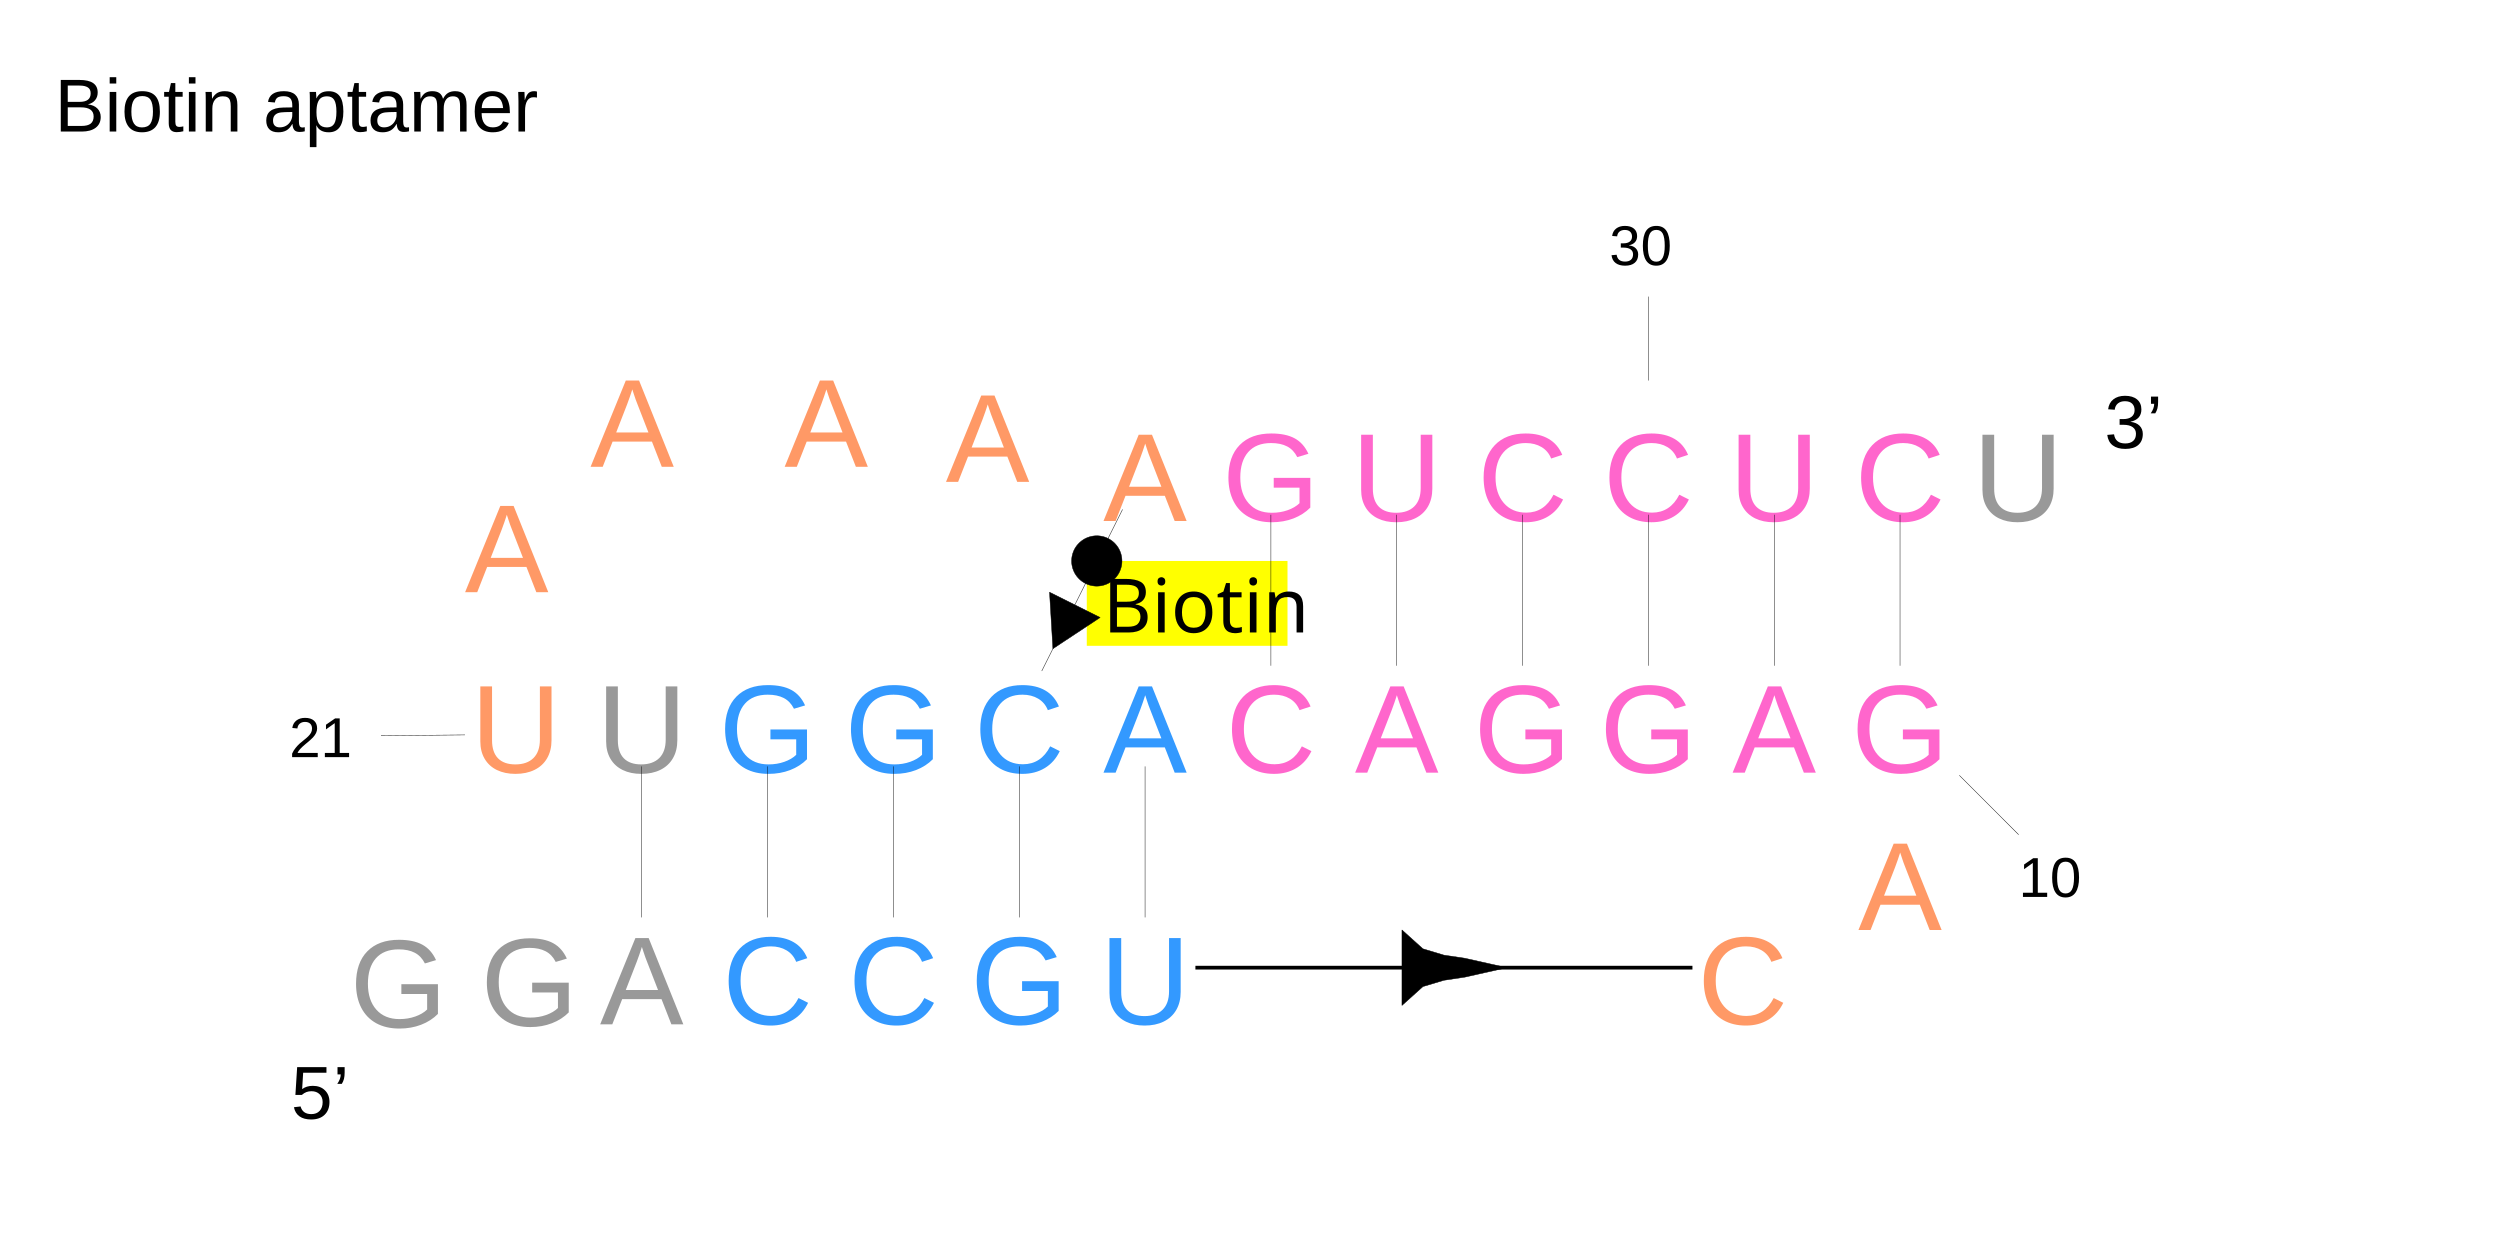
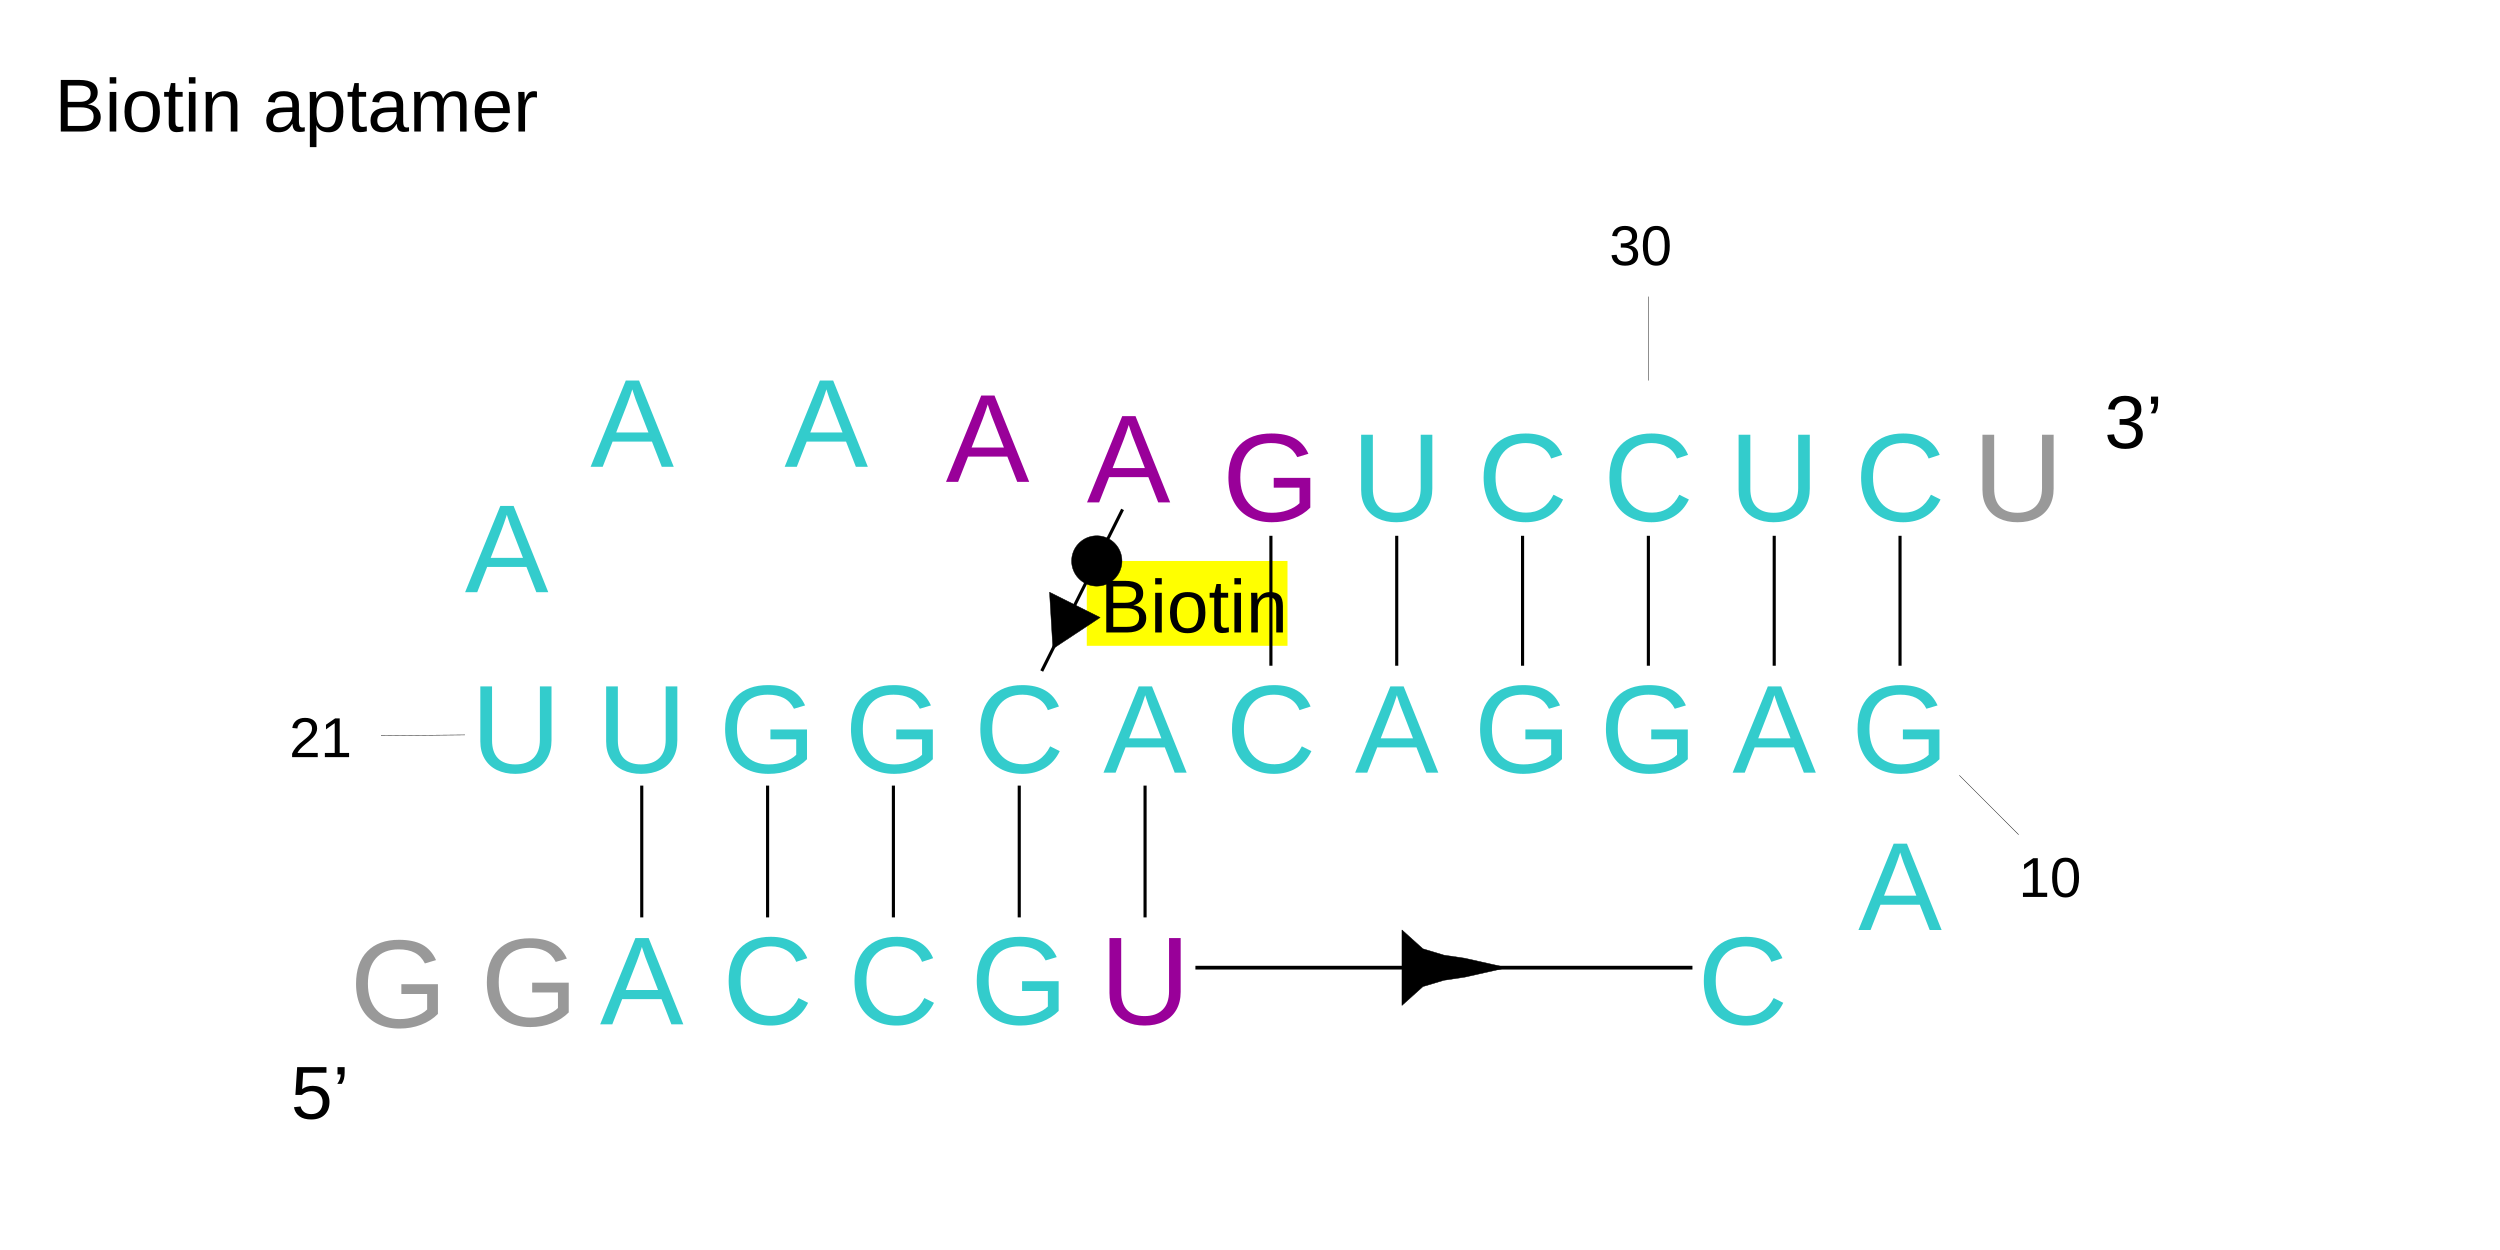
<svg xmlns="http://www.w3.org/2000/svg" id="图层_1" data-name="图层 1" viewBox="0 0 800 400">
  <defs>
    <style>
      .cls-1 {
        fill: #ff0;
      }

-       .cls-16, .cls-2 {
+       .cls-10, .cls-12, .cls-13, .cls-14, .cls-2, .cls-3, .cls-4, .cls-5, .cls-7 {
+         isolation: isolate;
+       }
+ 
+       .cls-14, .cls-2 {
        font-size: 24px;
      }

-       .cls-2 {
-         font-family: AdobeSongStd-Light-GBpc-EUC-H, Adobe Song Std;
-       }
- 
-       .cls-11, .cls-12, .cls-13, .cls-14, .cls-3, .cls-4, .cls-5, .cls-6, .cls-7, .cls-9 {
-         isolation: isolate;
-       }
- 
-       .cls-11, .cls-12, .cls-13, .cls-14, .cls-3, .cls-4, .cls-5, .cls-6, .cls-7 {
+       .cls-10, .cls-12, .cls-14, .cls-2, .cls-3, .cls-4, .cls-5, .cls-7 {
+         font-family: ArialMT, Arial;
+       }
+ 
+       .cls-10, .cls-12, .cls-3, .cls-4, .cls-5 {
        font-size: 40.13px;
      }

-       .cls-3, .cls-7 {
-         fill: #999;
-       }
- 
-       .cls-11, .cls-12, .cls-13, .cls-14, .cls-16, .cls-3, .cls-4, .cls-5, .cls-6, .cls-7, .cls-9 {
-         font-family: ArialMT, Arial;
-       }
- 
-       .cls-14, .cls-3, .cls-6 {
-         letter-spacing: -0.06em;
-       }
- 
-       .cls-4, .cls-6 {
-         fill: #39f;
-       }
- 
-       .cls-11, .cls-14, .cls-5 {
-         fill: #f96;
-       }
- 
-       .cls-15, .cls-8 {
+       .cls-3, .cls-4 {
+         fill: #3cc;
+       }
+ 
+       .cls-10, .cls-3 {
+         letter-spacing: -0.12em;
+       }
+ 
+       .cls-10, .cls-5 {
+         fill: #909;
+       }
+ 
+       .cls-11, .cls-6, .cls-8 {
        fill: none;
      }

-       .cls-10, .cls-15, .cls-8 {
+       .cls-11, .cls-6, .cls-8, .cls-9 {
        stroke: #000;
        stroke-miterlimit: 1.11;
      }

-       .cls-10, .cls-8 {
+       .cls-6, .cls-9 {
        stroke-width: 0.14px;
      }

-       .cls-9 {
+       .cls-7 {
        font-size: 18px;
      }

-       .cls-11, .cls-13 {
-         letter-spacing: -0.06em;
-       }
- 
-       .cls-12, .cls-13 {
-         fill: #f6c;
-       }
- 
-       .cls-15 {
+       .cls-11 {
        stroke-width: 1.19px;
      }

-       .cls-17 {
-         letter-spacing: -0.04em;
+       .cls-12 {
+         fill: #999;
+       }
+ 
+       .cls-14 {
+         letter-spacing: -0.08em;
      }
    </style>
  </defs>
  <rect class="cls-1" x="347.77" y="179.51" width="64.23" height="27.15" />
-   <text class="cls-2" transform="translate(352.94 202.39)">Biotin</text>
+   <text class="cls-2" transform="translate(352.04 202.39)">Biotin</text>
  <g id="ID000002">
    <text class="cls-3" transform="translate(191.98 327.79)">A</text>
  </g>
  <g id="ID000003">
    <text class="cls-4" transform="translate(231.14 327.79)">C</text>
  </g>
  <g id="ID000004">
    <text class="cls-4" transform="translate(271.41 327.79)">C</text>
  </g>
  <g id="ID000005">
    <text class="cls-4" transform="translate(310.55 327.79)">G</text>
  </g>
  <g id="ID000006">
-     <text class="cls-4" transform="translate(351.94 327.79)">U</text>
+     <text class="cls-5" transform="translate(351.94 327.79)">U</text>
  </g>
  <g id="ID000007">
-     <text class="cls-5" transform="translate(543.19 327.79)">C</text>
+     <text class="cls-4" transform="translate(543.19 327.79)">C</text>
  </g>
  <g id="ID000008">
-     <text class="cls-6" transform="translate(353.04 247.25)">A</text>
+     <text class="cls-3" transform="translate(353.04 247.25)">A</text>
  </g>
  <g id="ID000009">
    <text class="cls-4" transform="translate(311.67 247.25)">C</text>
  </g>
  <g id="ID000010">
    <text class="cls-4" transform="translate(270.29 247.25)">G</text>
  </g>
  <g id="ID000011">
    <text class="cls-4" transform="translate(230.02 247.25)">G</text>
  </g>
  <g id="ID000012">
-     <text class="cls-7" transform="translate(190.87 247.25)">U</text>
+     <text class="cls-4" transform="translate(190.87 247.25)">U</text>
  </g>
  <g id="ID000013">
-     <line class="cls-8" x1="148.76" y1="235.17" x2="121.92" y2="235.43" />
+     <line class="cls-6" x1="148.76" y1="235.17" x2="121.92" y2="235.43" />
  </g>
  <g id="ID000014">
-     <text class="cls-9" transform="translate(92.57 242.28)">21</text>
+     <text class="cls-7" transform="translate(92.57 242.28)">21</text>
  </g>
  <g id="ID000015">
-     <text class="cls-5" transform="translate(150.61 247.25)">U</text>
+     <text class="cls-4" transform="translate(150.61 247.25)">U</text>
  </g>
  <g id="ID000016">
-     <line class="cls-8" x1="205.36" y1="293.56" x2="205.36" y2="245.24" />
+     <line class="cls-8" x1="205.36" y1="293.56" x2="205.36" y2="251.39" />
  </g>
  <g id="ID000017">
-     <line class="cls-8" x1="245.63" y1="293.56" x2="245.63" y2="245.24" />
+     <line class="cls-8" x1="245.63" y1="293.56" x2="245.63" y2="251.39" />
  </g>
  <g id="ID000018">
-     <line class="cls-8" x1="285.89" y1="293.56" x2="285.89" y2="245.24" />
+     <line class="cls-8" x1="285.89" y1="293.56" x2="285.89" y2="251.39" />
  </g>
  <g id="ID000019">
-     <line class="cls-8" x1="326.16" y1="293.56" x2="326.16" y2="245.24" />
+     <line class="cls-8" x1="326.16" y1="293.56" x2="326.16" y2="251.39" />
  </g>
  <g id="ID000020">
-     <line class="cls-8" x1="366.42" y1="293.56" x2="366.42" y2="245.24" />
+     <line class="cls-8" x1="366.42" y1="293.56" x2="366.42" y2="251.39" />
  </g>
  <g id="ID000021">
    <line class="cls-8" x1="333.36" y1="214.73" x2="359.22" y2="163.01" />
  </g>
  <g id="ID000022">
-     <polygon class="cls-10" points="336.93 207.59 352.05 197.6 335.85 189.5 336.93 207.59" />
+     <polygon class="cls-9" points="336.93 207.59 352.05 197.6 335.85 189.5 336.93 207.59" />
  </g>
  <g id="ID000023">
-     <polygon class="cls-10" points="354.57 172.3 354.11 172.09 353.63 171.9 353.15 171.75 352.65 171.63 352.15 171.54 351.64 171.48 351.13 171.45 350.62 171.46 350.11 171.5 349.6 171.57 349.1 171.67 348.61 171.81 348.13 171.97 347.65 172.17 347.19 172.39 346.75 172.65 346.32 172.93 345.92 173.24 345.53 173.57 345.17 173.93 344.82 174.31 344.5 174.71 344.21 175.13 343.95 175.56 343.71 176.02 343.51 176.49 343.33 176.97 343.19 177.46 343.07 177.95 342.99 178.46 342.94 178.97 342.92 179.48 342.93 179.99 342.98 180.5 343.06 181 343.17 181.5 343.31 181.99 343.49 182.47 343.69 182.94 343.92 183.4 344.18 183.83 344.47 184.26 344.79 184.66 345.13 185.04 345.49 185.4 345.87 185.74 346.28 186.05 346.7 186.33 347.14 186.59 347.6 186.82 348.07 187.02 348.56 187.19 349.05 187.32 349.55 187.43 350.05 187.5 350.56 187.55 351.07 187.56 351.58 187.53 352.09 187.48 352.6 187.39 353.09 187.27 353.58 187.12 354.06 186.94 354.52 186.73 354.98 186.49 355.41 186.23 355.83 185.93 356.23 185.61 356.6 185.26 356.96 184.9 357.29 184.5 357.59 184.09 357.87 183.67 358.12 183.22 358.34 182.76 358.53 182.28 358.69 181.8 358.82 181.31 358.92 180.81 358.99 180.3 359.02 179.79 359.02 179.28 358.99 178.77 358.93 178.26 358.83 177.76 358.71 177.26 358.55 176.78 358.36 176.3 358.14 175.84 357.9 175.39 357.62 174.96 357.32 174.55 356.99 174.16 356.64 173.78 356.27 173.44 355.87 173.11 355.46 172.82 355.02 172.54 354.57 172.3" />
+     <polygon class="cls-9" points="354.57 172.3 354.11 172.09 353.63 171.9 353.15 171.75 352.65 171.63 352.15 171.54 351.64 171.48 351.13 171.45 350.62 171.46 350.11 171.5 349.6 171.57 349.1 171.67 348.61 171.81 348.13 171.97 347.65 172.17 347.19 172.39 346.75 172.65 346.32 172.93 345.92 173.24 345.53 173.57 345.17 173.93 344.82 174.31 344.5 174.71 344.21 175.13 343.95 175.56 343.71 176.02 343.51 176.49 343.33 176.97 343.19 177.46 343.07 177.95 342.99 178.46 342.94 178.97 342.92 179.48 342.93 179.99 342.98 180.5 343.06 181 343.17 181.5 343.31 181.99 343.49 182.47 343.69 182.94 343.92 183.4 344.18 183.83 344.47 184.26 344.79 184.66 345.13 185.04 345.49 185.4 345.87 185.74 346.28 186.05 346.7 186.33 347.14 186.59 347.6 186.82 348.07 187.02 348.56 187.19 349.05 187.32 349.55 187.43 350.05 187.5 350.56 187.55 351.07 187.56 351.58 187.53 352.09 187.48 352.6 187.39 353.09 187.27 353.58 187.12 354.06 186.94 354.52 186.73 354.98 186.49 355.41 186.23 355.83 185.93 356.23 185.61 356.6 185.26 356.96 184.9 357.29 184.5 357.59 184.09 357.87 183.67 358.12 183.22 358.34 182.76 358.53 182.28 358.69 181.8 358.82 181.31 358.92 180.81 358.99 180.3 359.02 179.79 359.02 179.28 358.99 178.77 358.93 178.26 358.83 177.76 358.71 177.26 358.55 176.78 358.36 176.3 358.14 175.84 357.9 175.39 357.62 174.96 357.32 174.55 356.99 174.16 356.64 173.78 356.27 173.44 355.87 173.11 355.46 172.82 355.02 172.54 354.57 172.3" />
  </g>
  <g id="ID000025">
-     <text class="cls-11" transform="translate(594.63 297.59)">A</text>
+     <text class="cls-3" transform="translate(594.63 297.59)">A</text>
  </g>
  <g id="ID000026">
-     <text class="cls-12" transform="translate(592.41 247.25)">G</text>
+     <text class="cls-4" transform="translate(592.41 247.25)">G</text>
  </g>
  <g id="ID000027">
-     <line class="cls-8" x1="626.99" y1="248.11" x2="645.97" y2="267.1" />
+     <line class="cls-6" x1="626.99" y1="248.11" x2="645.97" y2="267.1" />
  </g>
  <g id="ID000028">
-     <text class="cls-9" transform="translate(645.97 287.02)">10</text>
+     <text class="cls-7" transform="translate(645.97 287.02)">10</text>
  </g>
  <g id="ID000029">
-     <text class="cls-13" transform="translate(554.37 247.25)">A</text>
+     <text class="cls-3" transform="translate(554.37 247.25)">A</text>
  </g>
  <g id="ID000030">
-     <text class="cls-12" transform="translate(511.88 247.25)">G</text>
+     <text class="cls-4" transform="translate(511.88 247.25)">G</text>
  </g>
  <g id="ID000031">
-     <text class="cls-12" transform="translate(471.61 247.25)">G</text>
+     <text class="cls-4" transform="translate(471.61 247.25)">G</text>
  </g>
  <g id="ID000032">
-     <text class="cls-13" transform="translate(433.57 247.25)">A</text>
+     <text class="cls-3" transform="translate(433.57 247.25)">A</text>
  </g>
  <g id="ID000033">
-     <text class="cls-12" transform="translate(392.2 247.25)">C</text>
+     <text class="cls-4" transform="translate(392.2 247.25)">C</text>
  </g>
  <g id="ID000034">
-     <text class="cls-14" transform="translate(148.76 189.5)">A</text>
+     <text class="cls-3" transform="translate(148.76 189.5)">A</text>
  </g>
  <g id="ID000035">
-     <text class="cls-14" transform="translate(188.91 149.38)">A</text>
+     <text class="cls-3" transform="translate(188.91 149.38)">A</text>
  </g>
  <g id="ID000036">
-     <text class="cls-14" transform="translate(251.02 149.38)">A</text>
+     <text class="cls-3" transform="translate(251.02 149.38)">A</text>
  </g>
  <g id="ID000037">
-     <text class="cls-14" transform="translate(302.65 154.19)">A</text>
+     <text class="cls-10" transform="translate(302.65 154.19)">A</text>
  </g>
  <g id="ID000038">
-     <text class="cls-14" transform="translate(353.04 166.73)">A</text>
+     <text class="cls-10" transform="translate(347.77 160.77)">A</text>
  </g>
  <g id="ID000039">
-     <text class="cls-12" transform="translate(391.08 166.73)">G</text>
+     <text class="cls-5" transform="translate(391.08 166.73)">G</text>
  </g>
  <g id="ID000040">
-     <text class="cls-12" transform="translate(432.47 166.73)">U</text>
+     <text class="cls-4" transform="translate(432.47 166.73)">U</text>
  </g>
  <g id="ID000041">
-     <text class="cls-12" transform="translate(472.73 166.73)">C</text>
+     <text class="cls-4" transform="translate(472.73 166.73)">C</text>
  </g>
  <g id="ID000042">
-     <text class="cls-12" transform="translate(512.99 166.73)">C</text>
+     <text class="cls-4" transform="translate(512.99 166.73)">C</text>
  </g>
  <g id="ID000043">
-     <line class="cls-8" x1="527.48" y1="121.76" x2="527.48" y2="94.92" />
+     <line class="cls-6" x1="527.48" y1="121.76" x2="527.48" y2="94.92" />
  </g>
  <g id="ID000044">
-     <text class="cls-9" transform="translate(515 84.85)">30</text>
+     <text class="cls-7" transform="translate(515 84.85)">30</text>
  </g>
  <g id="ID000045">
-     <text class="cls-12" transform="translate(553.26 166.73)">U</text>
+     <text class="cls-4" transform="translate(553.26 166.73)">U</text>
  </g>
  <g id="ID000046">
-     <text class="cls-12" transform="translate(593.52 166.73)">C</text>
+     <text class="cls-4" transform="translate(593.52 166.73)">C</text>
  </g>
  <g id="ID000047">
-     <line class="cls-8" x1="608.01" y1="213.03" x2="608.01" y2="164.71" />
+     <line class="cls-8" x1="608.01" y1="213.03" x2="608.01" y2="171.45" />
  </g>
  <g id="ID000048">
-     <line class="cls-8" x1="567.75" y1="213.03" x2="567.75" y2="164.71" />
+     <line class="cls-8" x1="567.75" y1="213.03" x2="567.75" y2="171.45" />
  </g>
  <g id="ID000049">
-     <line class="cls-8" x1="527.48" y1="213.03" x2="527.48" y2="164.71" />
+     <line class="cls-8" x1="527.48" y1="213.03" x2="527.48" y2="171.45" />
  </g>
  <g id="ID000050">
-     <line class="cls-8" x1="487.22" y1="213.03" x2="487.22" y2="164.71" />
+     <line class="cls-8" x1="487.22" y1="213.03" x2="487.22" y2="171.45" />
  </g>
  <g id="ID000051">
-     <line class="cls-8" x1="446.95" y1="213.03" x2="446.95" y2="164.71" />
+     <line class="cls-8" x1="446.95" y1="213.03" x2="446.95" y2="171.45" />
  </g>
  <g id="ID000052">
-     <line class="cls-8" x1="406.69" y1="213.03" x2="406.69" y2="164.71" />
+     <line class="cls-8" x1="406.69" y1="213.03" x2="406.69" y2="171.45" />
  </g>
  <g id="ID000054">
-     <line class="cls-15" x1="382.53" y1="309.66" x2="541.58" y2="309.66" />
+     <line class="cls-11" x1="382.53" y1="309.66" x2="541.58" y2="309.66" />
  </g>
  <g id="ID000055">
-     <polygon class="cls-10" points="448.63 297.58 455.34 303.62 462.05 305.64 468.76 306.64 482.19 309.66 468.76 312.68 462.05 313.69 455.34 315.7 448.63 321.74 448.63 297.58" />
-   </g>
-   <g id="ID000011-2" data-name="ID000011">
-     <text class="cls-7" transform="translate(153.78 328.27)">G</text>
-   </g>
-   <g id="ID000011-3" data-name="ID000011">
-     <text class="cls-7" transform="translate(111.92 328.75)">G</text>
-   </g>
-   <g id="ID000015-2" data-name="ID000015">
-     <text class="cls-7" transform="translate(631.29 166.73)">U</text>
-   </g>
-   <text class="cls-16" transform="translate(93.09 358)">5<tspan class="cls-17" x="13.35" y="0">’</tspan>
-   </text>
-   <text class="cls-16" transform="translate(673.4 143.42)">3<tspan class="cls-17" x="13.35" y="0">’</tspan>
-   </text>
-   <text class="cls-16" transform="translate(17.48 42.1)">Biotin aptamer</text>
+     <polygon class="cls-9" points="448.63 297.58 455.34 303.62 462.05 305.64 468.76 306.64 482.19 309.66 468.76 312.68 462.05 313.69 455.34 315.7 448.63 321.74 448.63 297.58" />
+   </g>
+   <g id="ID000011-2">
+     <text class="cls-12" transform="translate(153.78 328.27)">G</text>
+   </g>
+   <g id="ID000011-3">
+     <text class="cls-12" transform="translate(111.92 328.75)">G</text>
+   </g>
+   <g id="ID000015-2">
+     <text class="cls-12" transform="translate(631.29 166.73)">U</text>
+   </g>
+   <g class="cls-13">
+     <text class="cls-2" transform="translate(93.09 358)">5</text>
+     <text class="cls-14" transform="translate(106.44 358)">’</text>
+   </g>
+   <g class="cls-13">
+     <text class="cls-2" transform="translate(673.4 143.42)">3</text>
+     <text class="cls-14" transform="translate(686.75 143.42)">’</text>
+   </g>
+   <text class="cls-2" transform="translate(17.48 42.1)">Biotin aptamer</text>
</svg>
